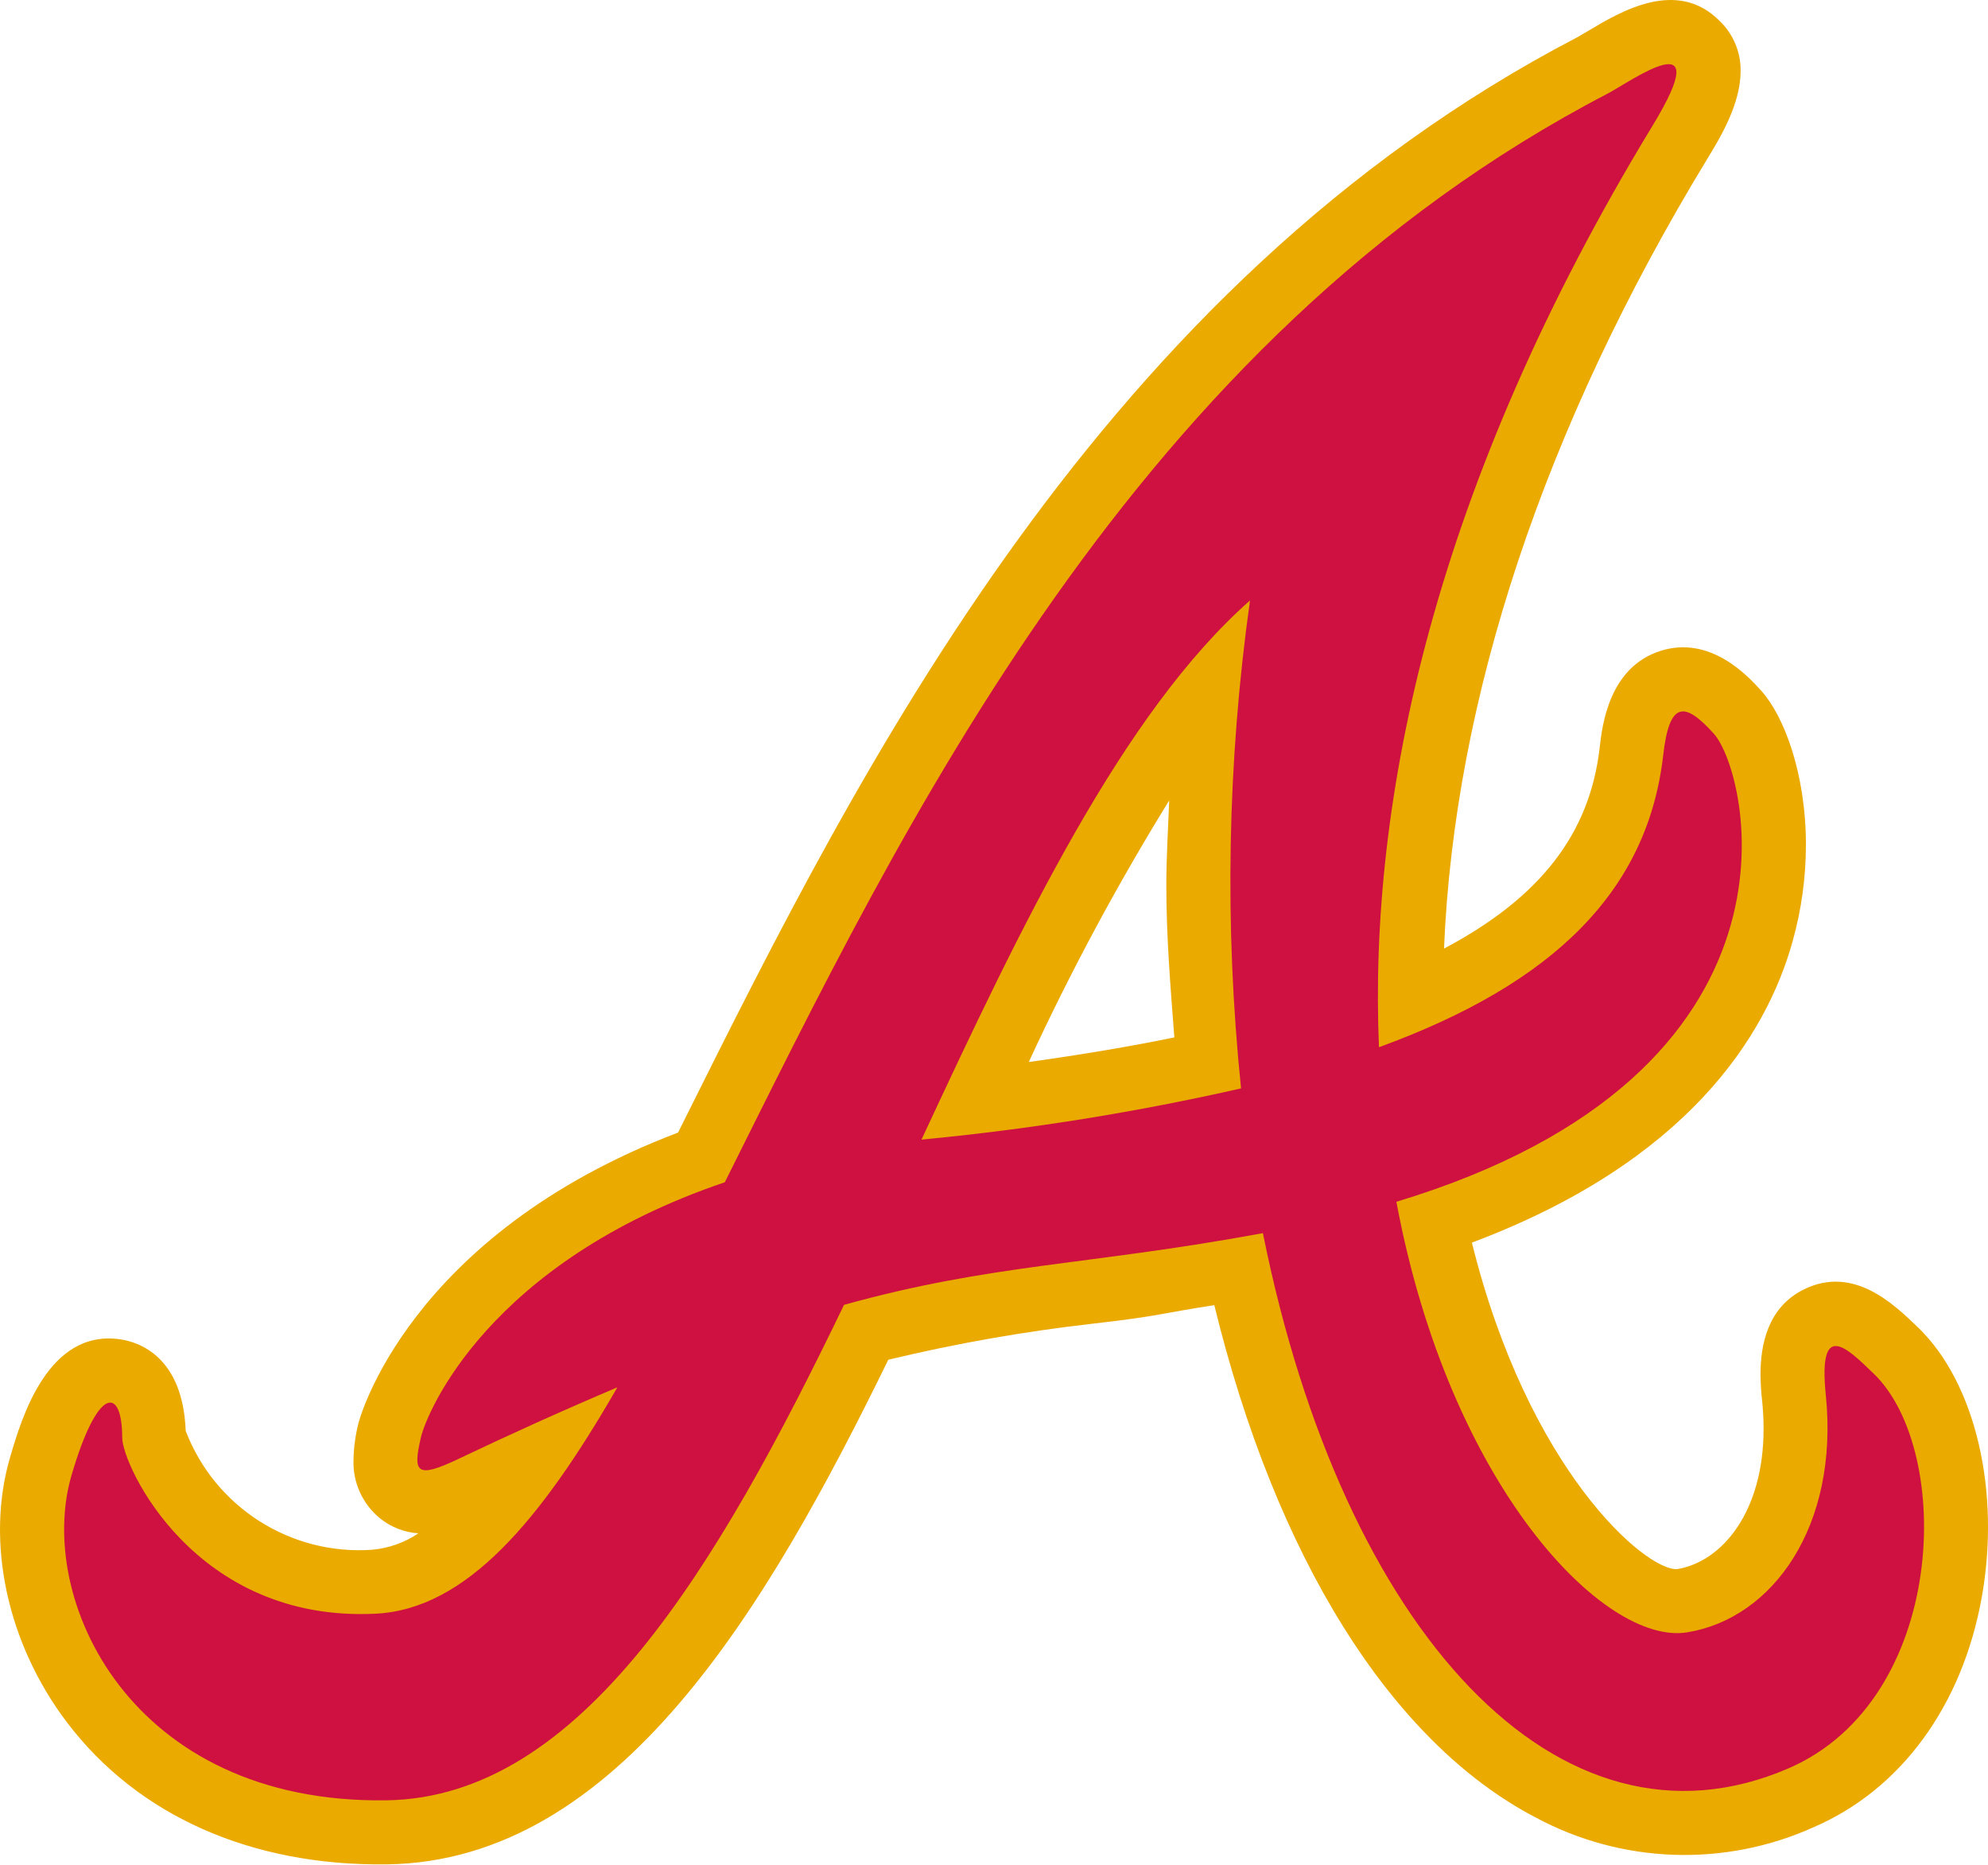
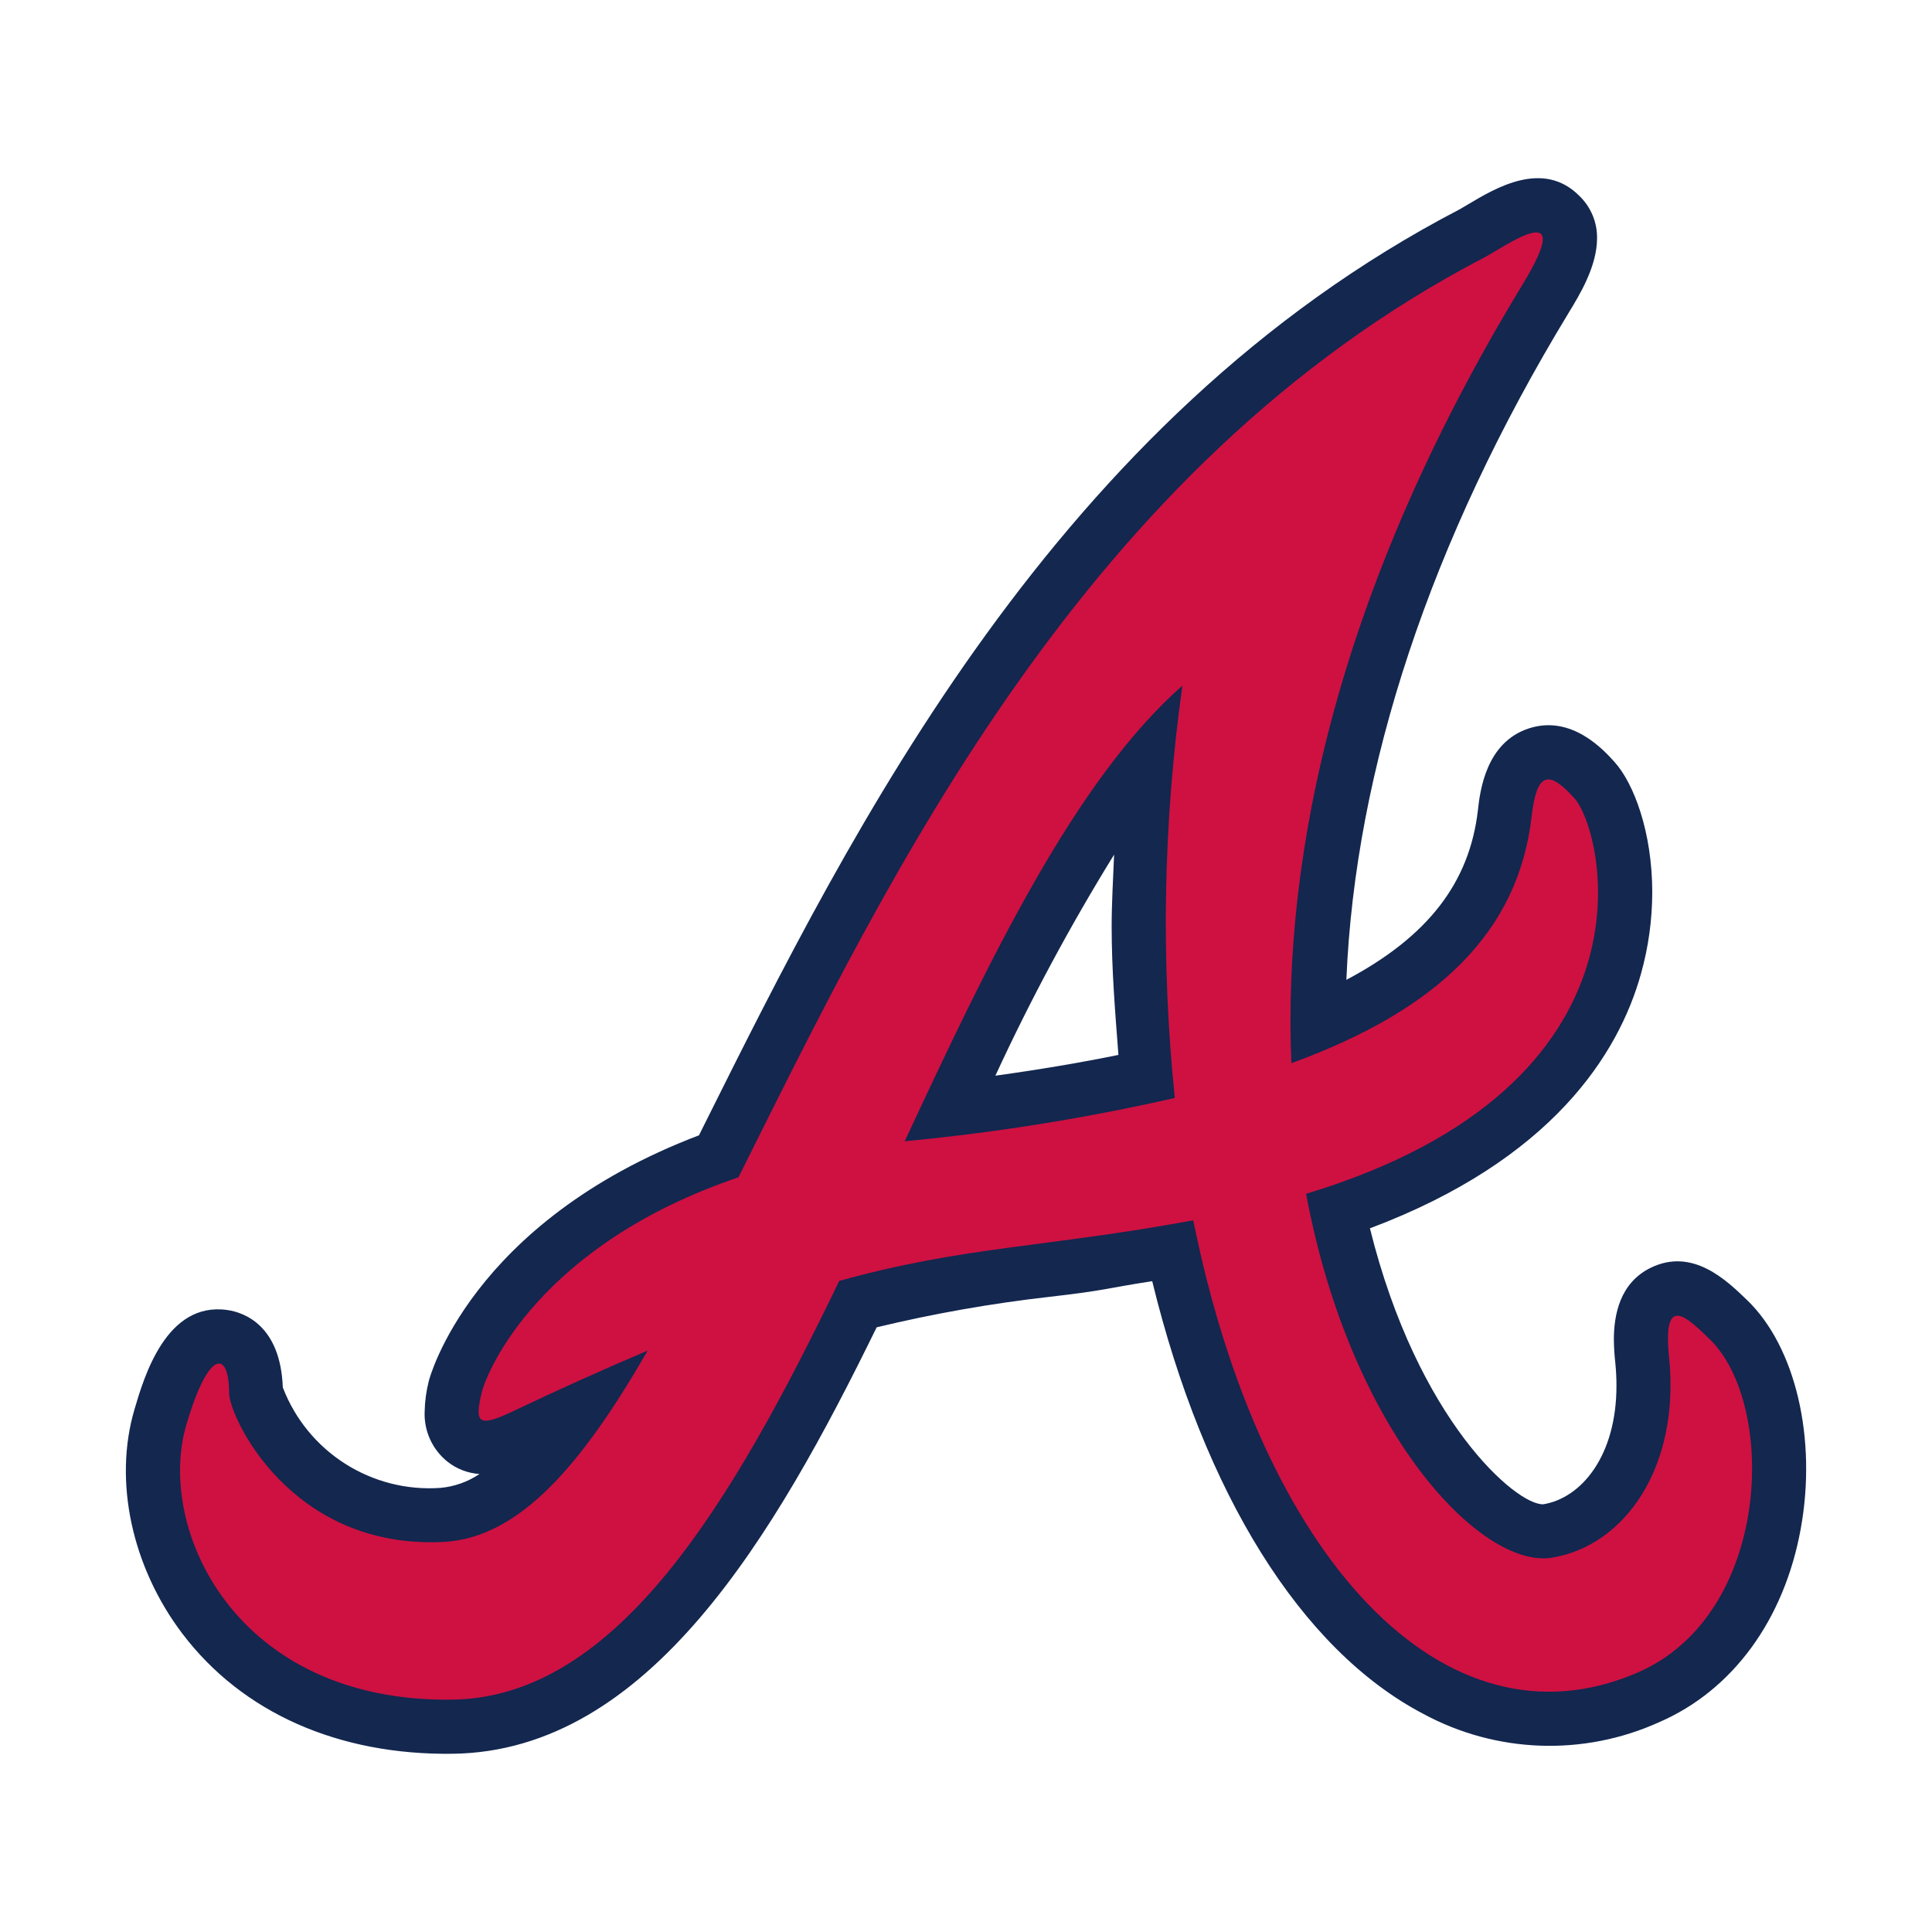
- <svg xmlns="http://www.w3.org/2000/svg" id="ev0rGjiB7td1" viewBox="0 0 139.155 130.487" shape-rendering="geometricPrecision" text-rendering="geometricPrecision">
-   <g>
+ <svg xmlns="http://www.w3.org/2000/svg" id="eg8Rm3UGYMD1" viewBox="0 0 160 160" shape-rendering="geometricPrecision" text-rendering="geometricPrecision">
+   <g transform="translate(10.42242 14.75635)">
    <g>
-       <path d="M134.275,92.924c-1.723-1.668-4.522-4.372-7.979-2.695-2.589,1.257-3.065,3.942-3.065,5.962.006.635.046,1.269.118,1.9q.099.993.097,1.915c0,5.804-2.896,9.297-6.06,9.816-2.231.09-10.415-6.937-14.357-22.854c15.044-5.651,20.597-14.428,22.45-21.09.615-2.194.928-4.462.931-6.741c0-5.002-1.538-9.027-3.117-10.78-.874-.972-3.537-3.932-7.072-2.8-3.608,1.155-4.078,5.241-4.249,6.781-.695,6.012-4.152,10.482-10.894,14.052.723-17.5,6.977-36.442,18.42-55.259.915-1.498,2.341-3.845,2.341-6.162.016-1.315-.511-2.579-1.457-3.493-2.996-3.026-6.919-.687-9.26.714l-.688.403C77.035,19.974,60.194,53.74,47.894,78.401c0,0-.228.46-.43.864C28.488,86.484,25.119,99.479,25.089,99.612c-.21.826-.325,1.673-.344,2.525-.068,1.6.627,3.137,1.873,4.142.763.61,1.695.971,2.67,1.035-.963.648-2.073,1.043-3.228,1.15-5.711.404-11.014-2.974-13.062-8.32-.193-5.167-3.237-6.216-4.588-6.409-5.066-.731-6.91,5.551-7.698,8.237-1.748,5.925-.219,13.044,3.976,18.573c4.959,6.537,12.915,10.066,22.401,9.938c16.2-.224,26.623-18.006,35.089-35.317c4.702-1.132,9.47-1.974,14.276-2.52s4.765-.725,8.545-1.3c4.282,17.547,12.31,30.528,22.457,35.836c6.039,3.263,13.256,3.519,19.512.692c6.087-2.631,10.368-8.47,11.738-16.019c1.358-7.453-.423-15.06-4.43-18.932ZM72.012,74.327c2.905-6.295,6.188-12.408,9.831-18.307-.08,1.987-.203,3.994-.203,5.959c0,3.609.293,7.115.561,10.628q-4.628.947-10.188,1.721Z" fill="#eaaa00" />
+       <path d="M134.275,92.924c-1.723-1.668-4.522-4.372-7.979-2.695-2.589,1.257-3.065,3.942-3.065,5.962.006.635.046,1.269.118,1.9q.099.993.097,1.915c0,5.804-2.896,9.297-6.06,9.816-2.231.09-10.415-6.937-14.357-22.854c15.044-5.651,20.597-14.428,22.45-21.09.615-2.194.928-4.462.931-6.741c0-5.002-1.538-9.027-3.117-10.78-.874-.972-3.537-3.932-7.072-2.8-3.608,1.155-4.078,5.241-4.249,6.781-.695,6.012-4.152,10.482-10.894,14.052.723-17.5,6.977-36.442,18.42-55.259.915-1.498,2.341-3.845,2.341-6.162.016-1.315-.511-2.579-1.457-3.493-2.996-3.026-6.919-.687-9.26.714l-.688.403C77.035,19.974,60.194,53.74,47.894,78.401c0,0-.228.46-.43.864C28.488,86.484,25.119,99.479,25.089,99.612c-.21.826-.325,1.673-.344,2.525-.068,1.6.627,3.137,1.873,4.142.763.61,1.695.971,2.67,1.035-.963.648-2.073,1.043-3.228,1.15-5.711.404-11.014-2.974-13.062-8.32-.193-5.167-3.237-6.216-4.588-6.409-5.066-.731-6.91,5.551-7.698,8.237-1.748,5.925-.219,13.044,3.976,18.573c4.959,6.537,12.915,10.066,22.401,9.938c16.2-.224,26.623-18.006,35.089-35.317c4.702-1.132,9.47-1.974,14.276-2.52s4.765-.725,8.545-1.3c4.282,17.547,12.31,30.528,22.457,35.836c6.039,3.263,13.256,3.519,19.512.692c6.087-2.631,10.368-8.47,11.738-16.019c1.358-7.453-.423-15.06-4.43-18.932ZM72.012,74.327c2.905-6.295,6.188-12.408,9.831-18.307-.08,1.987-.203,3.994-.203,5.959c0,3.609.293,7.115.561,10.628q-4.628.947-10.188,1.721Z" fill="#13274f" />
      <path d="M131.159,96.145c-1.894-1.834-3.9-3.826-3.357,1.492.93,9.145-3.69,15.632-9.703,16.607-5.797.947-16.639-10.216-20.356-30.134c29.839-9.019,24.66-30.047,22.225-32.755-2.083-2.311-3.118-2.259-3.547,1.494-1.093,9.533-7.703,16.002-19.897,20.443-.732-17.304,3.837-39.313,19.145-64.484c4.581-7.528-1.513-3.102-3.168-2.241C79.367,23.808,63.198,57.802,50.734,82.744c-16.535,5.607-20.865,16.097-21.278,17.879-.557,2.427-.338,2.896,2.61,1.494c3.68-1.755,7.397-3.429,11.149-5.022-5.381,9.344-10.584,15.535-16.931,15.845-12.683.622-17.73-10.416-17.73-12.317c0-3.544-1.684-3.733-3.543,2.614-2.534,8.592,4.043,23.014,22.02,22.764c13.62-.187,23.137-16.203,32.049-34.678c10.38-2.884,17.086-2.758,29.32-5.018c5.615,27.943,20.766,44.388,36.789,37.458c11.111-4.804,11.572-22.21,5.971-27.62ZM86.87,76.174c-7.238,1.644-14.572,2.828-21.959,3.545-.137.017-.275.025-.411.042c7.007-15.038,14.089-29.872,22.997-37.737-1.588,11.316-1.799,22.784-.626,34.151Z" fill="#ce1141" />
    </g>
  </g>
</svg>
